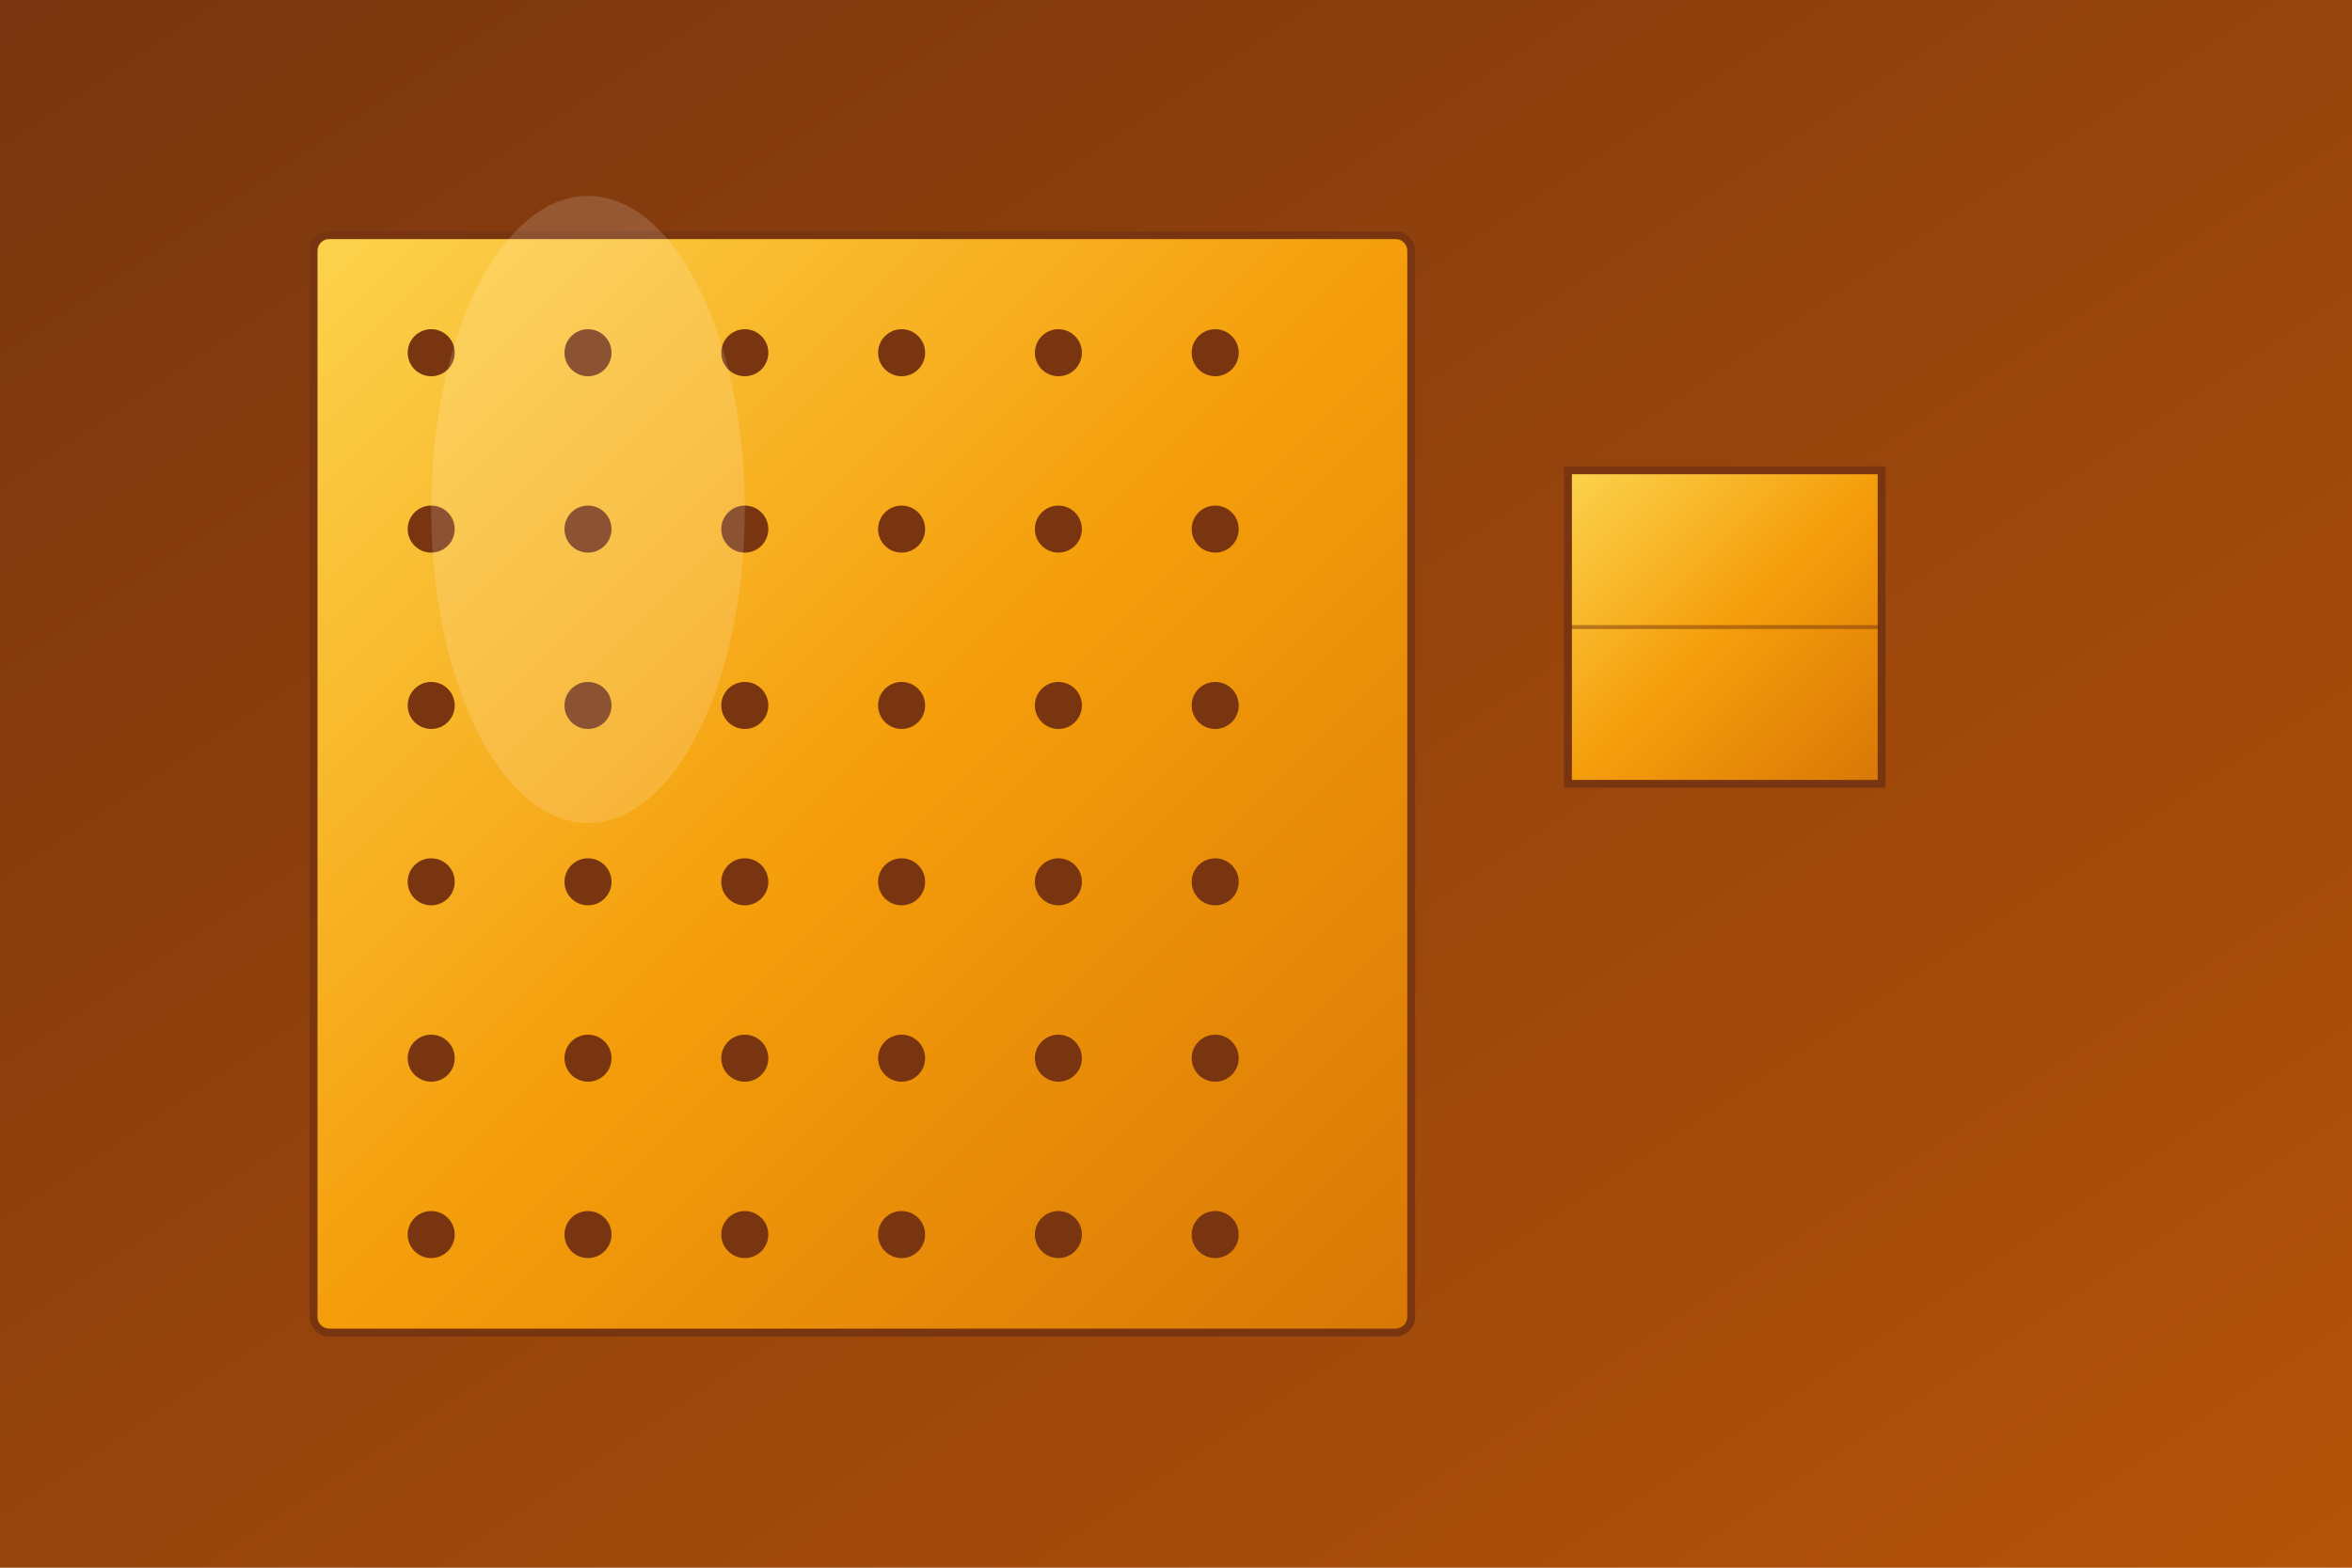
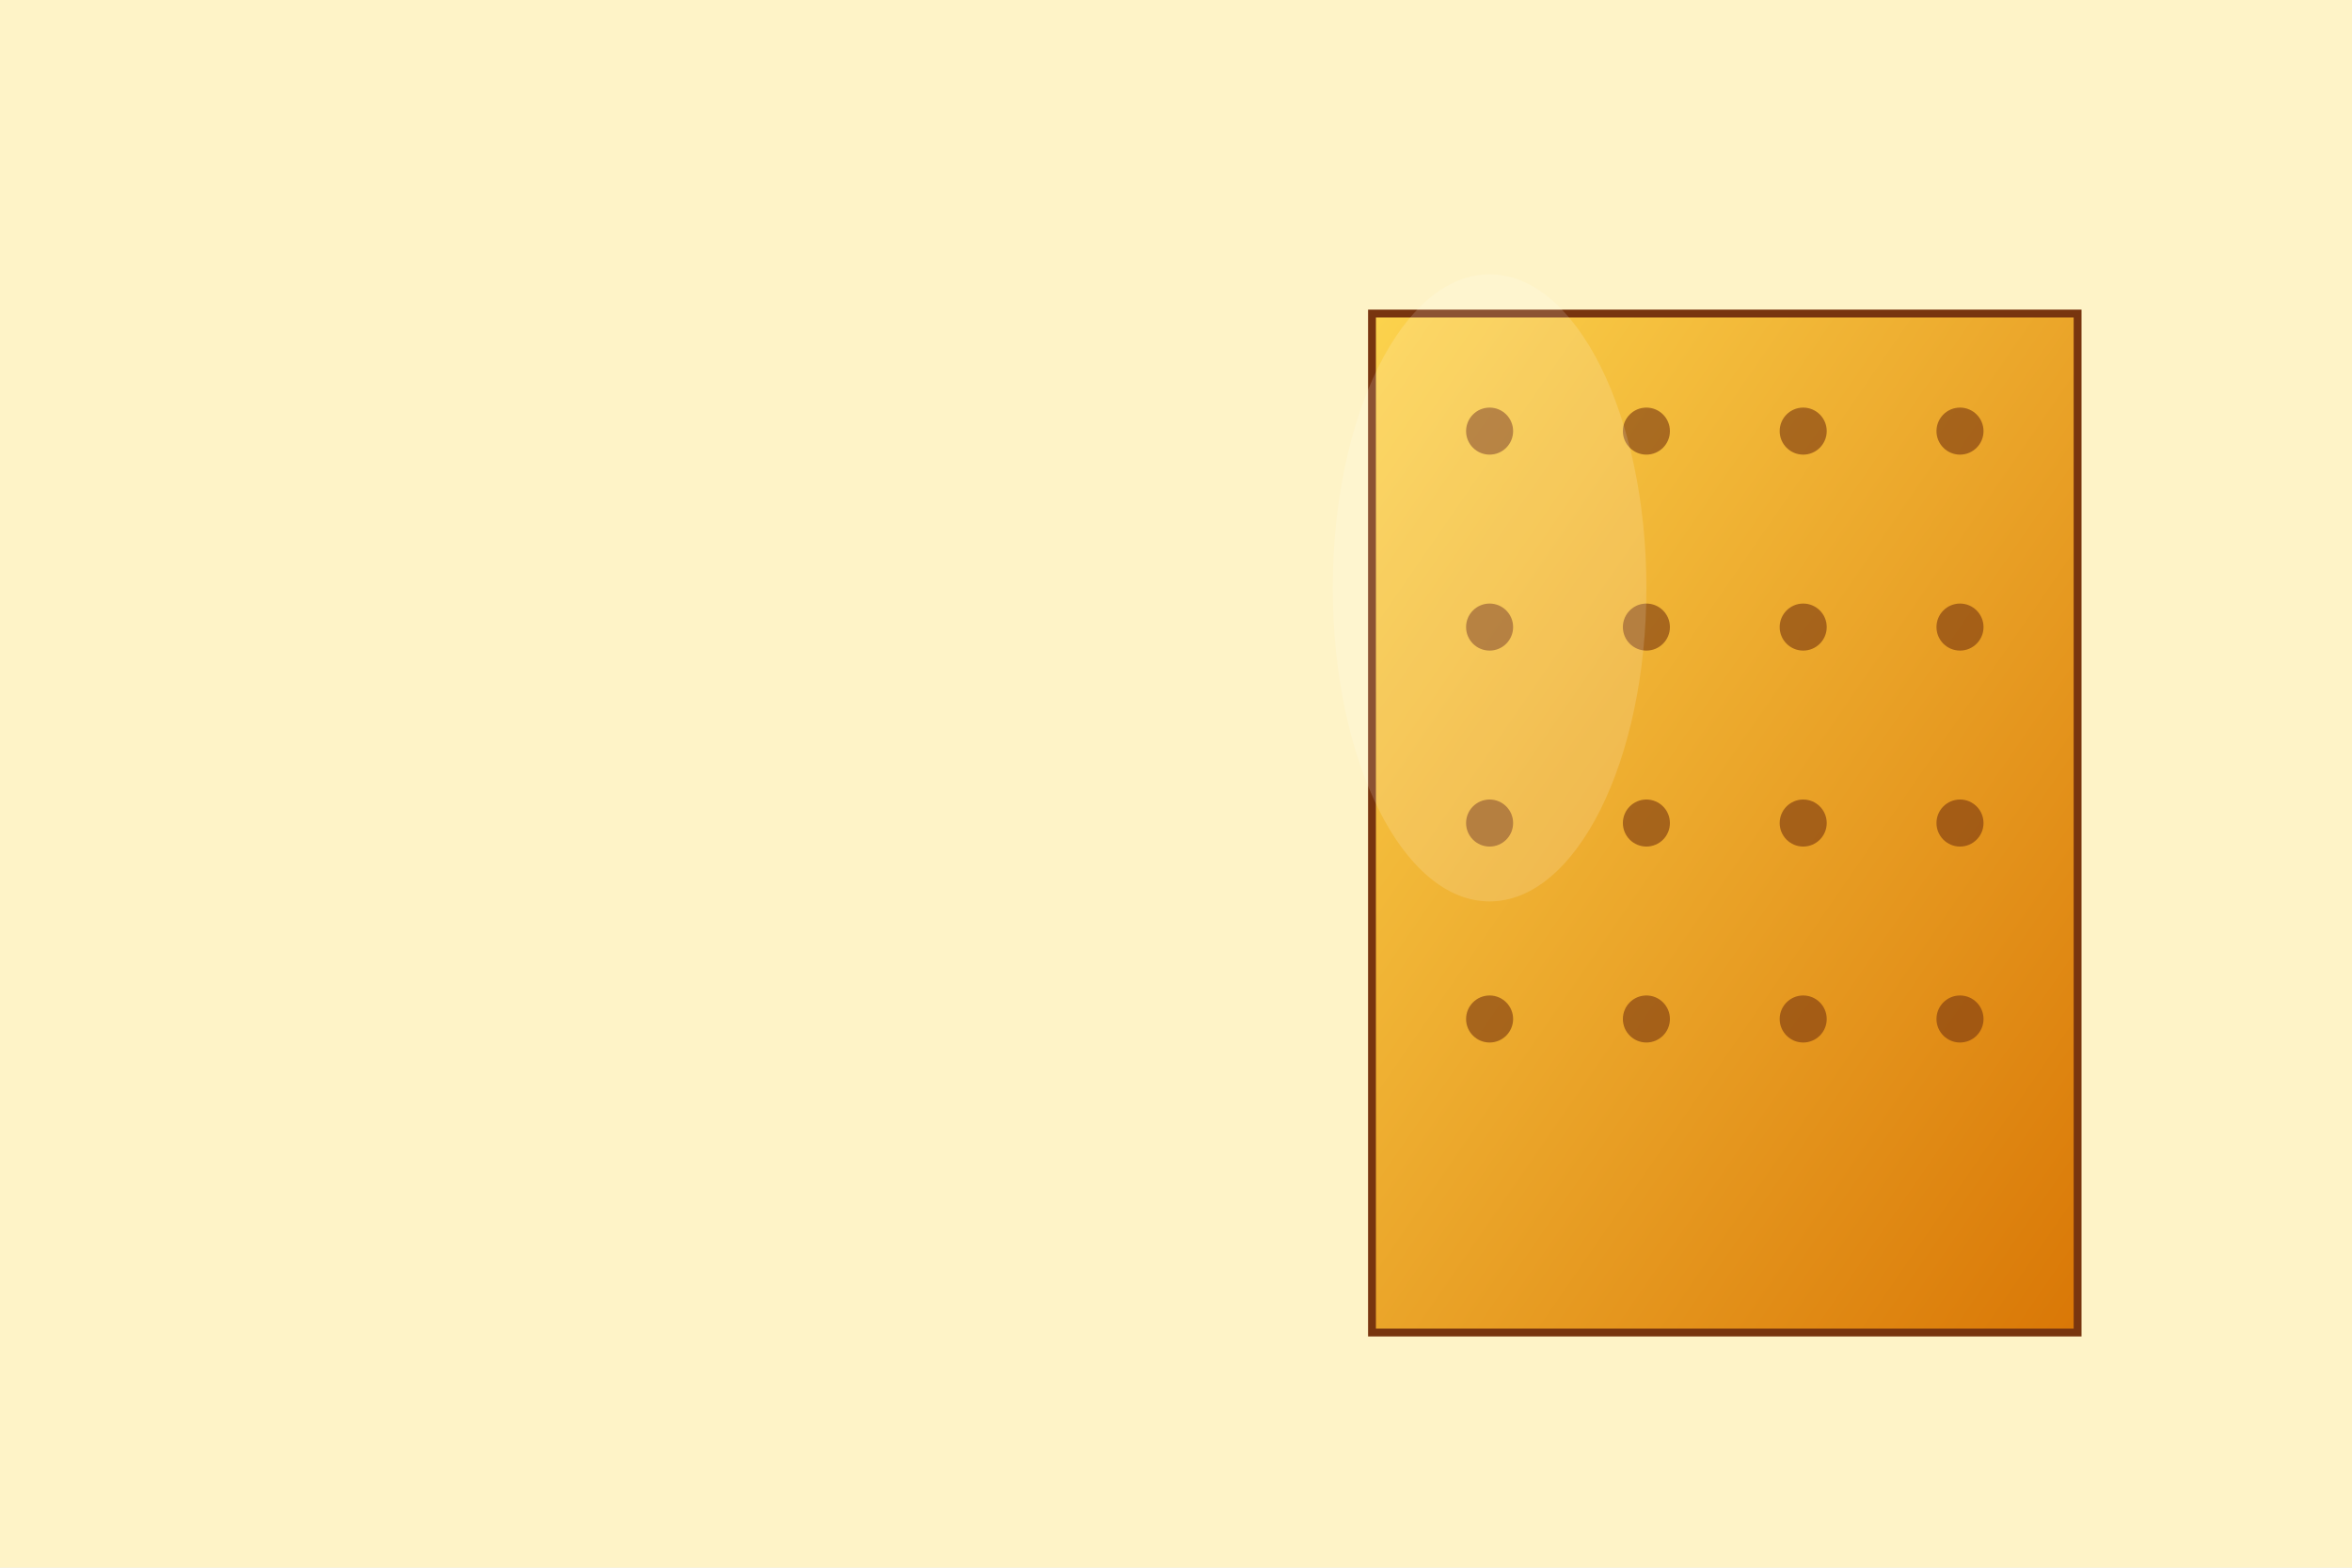
<svg xmlns="http://www.w3.org/2000/svg" viewBox="0 0 600 400">
+   <rect width="600" height="400" fill="#fef3c7" />
  <defs>
-     <linearGradient id="bgGrad3" x1="0%" y1="0%" x2="100%" y2="100%">
-       <stop offset="0%" style="stop-color:#78350f;stop-opacity:1" />
-       <stop offset="100%" style="stop-color:#b45309;stop-opacity:1" />
-     </linearGradient>
-     <linearGradient id="metalGold" x1="0%" y1="0%" x2="100%" y2="100%">
-       <stop offset="0%" style="stop-color:#fcd34d;stop-opacity:1" />
-       <stop offset="50%" style="stop-color:#f59e0b;stop-opacity:1" />
-       <stop offset="100%" style="stop-color:#d97706;stop-opacity:1" />
+     <linearGradient id="p1" x1="0%" y1="0%" x2="100%" y2="100%">
+       <stop offset="0%" style="stop-color:#fcd34d" />
+       <stop offset="100%" style="stop-color:#d97706" />
    </linearGradient>
  </defs>
-   <rect width="600" height="400" fill="url(#bgGrad3)" />
-   <rect x="80" y="60" width="280" height="280" fill="url(#metalGold)" stroke="#78350f" stroke-width="2" rx="4" />
-   <circle cx="110" cy="90" r="6" fill="#78350f" />
-   <circle cx="150" cy="90" r="6" fill="#78350f" />
-   <circle cx="190" cy="90" r="6" fill="#78350f" />
-   <circle cx="230" cy="90" r="6" fill="#78350f" />
-   <circle cx="270" cy="90" r="6" fill="#78350f" />
-   <circle cx="310" cy="90" r="6" fill="#78350f" />
-   <circle cx="110" cy="135" r="6" fill="#78350f" />
-   <circle cx="150" cy="135" r="6" fill="#78350f" />
-   <circle cx="190" cy="135" r="6" fill="#78350f" />
-   <circle cx="230" cy="135" r="6" fill="#78350f" />
-   <circle cx="270" cy="135" r="6" fill="#78350f" />
-   <circle cx="310" cy="135" r="6" fill="#78350f" />
-   <circle cx="110" cy="180" r="6" fill="#78350f" />
-   <circle cx="150" cy="180" r="6" fill="#78350f" />
-   <circle cx="190" cy="180" r="6" fill="#78350f" />
-   <circle cx="230" cy="180" r="6" fill="#78350f" />
-   <circle cx="270" cy="180" r="6" fill="#78350f" />
-   <circle cx="310" cy="180" r="6" fill="#78350f" />
-   <circle cx="110" cy="225" r="6" fill="#78350f" />
-   <circle cx="150" cy="225" r="6" fill="#78350f" />
-   <circle cx="190" cy="225" r="6" fill="#78350f" />
-   <circle cx="230" cy="225" r="6" fill="#78350f" />
-   <circle cx="270" cy="225" r="6" fill="#78350f" />
-   <circle cx="310" cy="225" r="6" fill="#78350f" />
-   <circle cx="110" cy="270" r="6" fill="#78350f" />
-   <circle cx="150" cy="270" r="6" fill="#78350f" />
-   <circle cx="190" cy="270" r="6" fill="#78350f" />
-   <circle cx="230" cy="270" r="6" fill="#78350f" />
-   <circle cx="270" cy="270" r="6" fill="#78350f" />
-   <circle cx="310" cy="270" r="6" fill="#78350f" />
-   <circle cx="110" cy="315" r="6" fill="#78350f" />
-   <circle cx="150" cy="315" r="6" fill="#78350f" />
-   <circle cx="190" cy="315" r="6" fill="#78350f" />
-   <circle cx="230" cy="315" r="6" fill="#78350f" />
-   <circle cx="270" cy="315" r="6" fill="#78350f" />
-   <circle cx="310" cy="315" r="6" fill="#78350f" />
-   <polygon points="400,120 480,120 480,200 400,200" fill="url(#metalGold)" stroke="#78350f" stroke-width="2" />
-   <line x1="400" y1="160" x2="480" y2="160" stroke="#78350f" stroke-width="1" opacity="0.5" />
-   <ellipse cx="150" cy="130" rx="40" ry="80" fill="#ffffff" opacity="0.15" />
+   <rect x="350" y="80" width="180" height="260" fill="url(#p1)" stroke="#78350f" stroke-width="2" />
+   <circle cx="380" cy="110" r="6" fill="#78350f" opacity="0.6" />
+   <circle cx="420" cy="110" r="6" fill="#78350f" opacity="0.6" />
+   <circle cx="460" cy="110" r="6" fill="#78350f" opacity="0.6" />
+   <circle cx="500" cy="110" r="6" fill="#78350f" opacity="0.6" />
+   <circle cx="380" cy="160" r="6" fill="#78350f" opacity="0.6" />
+   <circle cx="420" cy="160" r="6" fill="#78350f" opacity="0.6" />
+   <circle cx="460" cy="160" r="6" fill="#78350f" opacity="0.6" />
+   <circle cx="500" cy="160" r="6" fill="#78350f" opacity="0.6" />
+   <circle cx="380" cy="210" r="6" fill="#78350f" opacity="0.6" />
+   <circle cx="420" cy="210" r="6" fill="#78350f" opacity="0.6" />
+   <circle cx="460" cy="210" r="6" fill="#78350f" opacity="0.6" />
+   <circle cx="500" cy="210" r="6" fill="#78350f" opacity="0.6" />
+   <circle cx="380" cy="260" r="6" fill="#78350f" opacity="0.6" />
+   <circle cx="420" cy="260" r="6" fill="#78350f" opacity="0.6" />
+   <circle cx="460" cy="260" r="6" fill="#78350f" opacity="0.6" />
+   <circle cx="500" cy="260" r="6" fill="#78350f" opacity="0.6" />
+   <ellipse cx="380" cy="150" rx="40" ry="80" fill="#ffffff" opacity="0.15" />
</svg>
